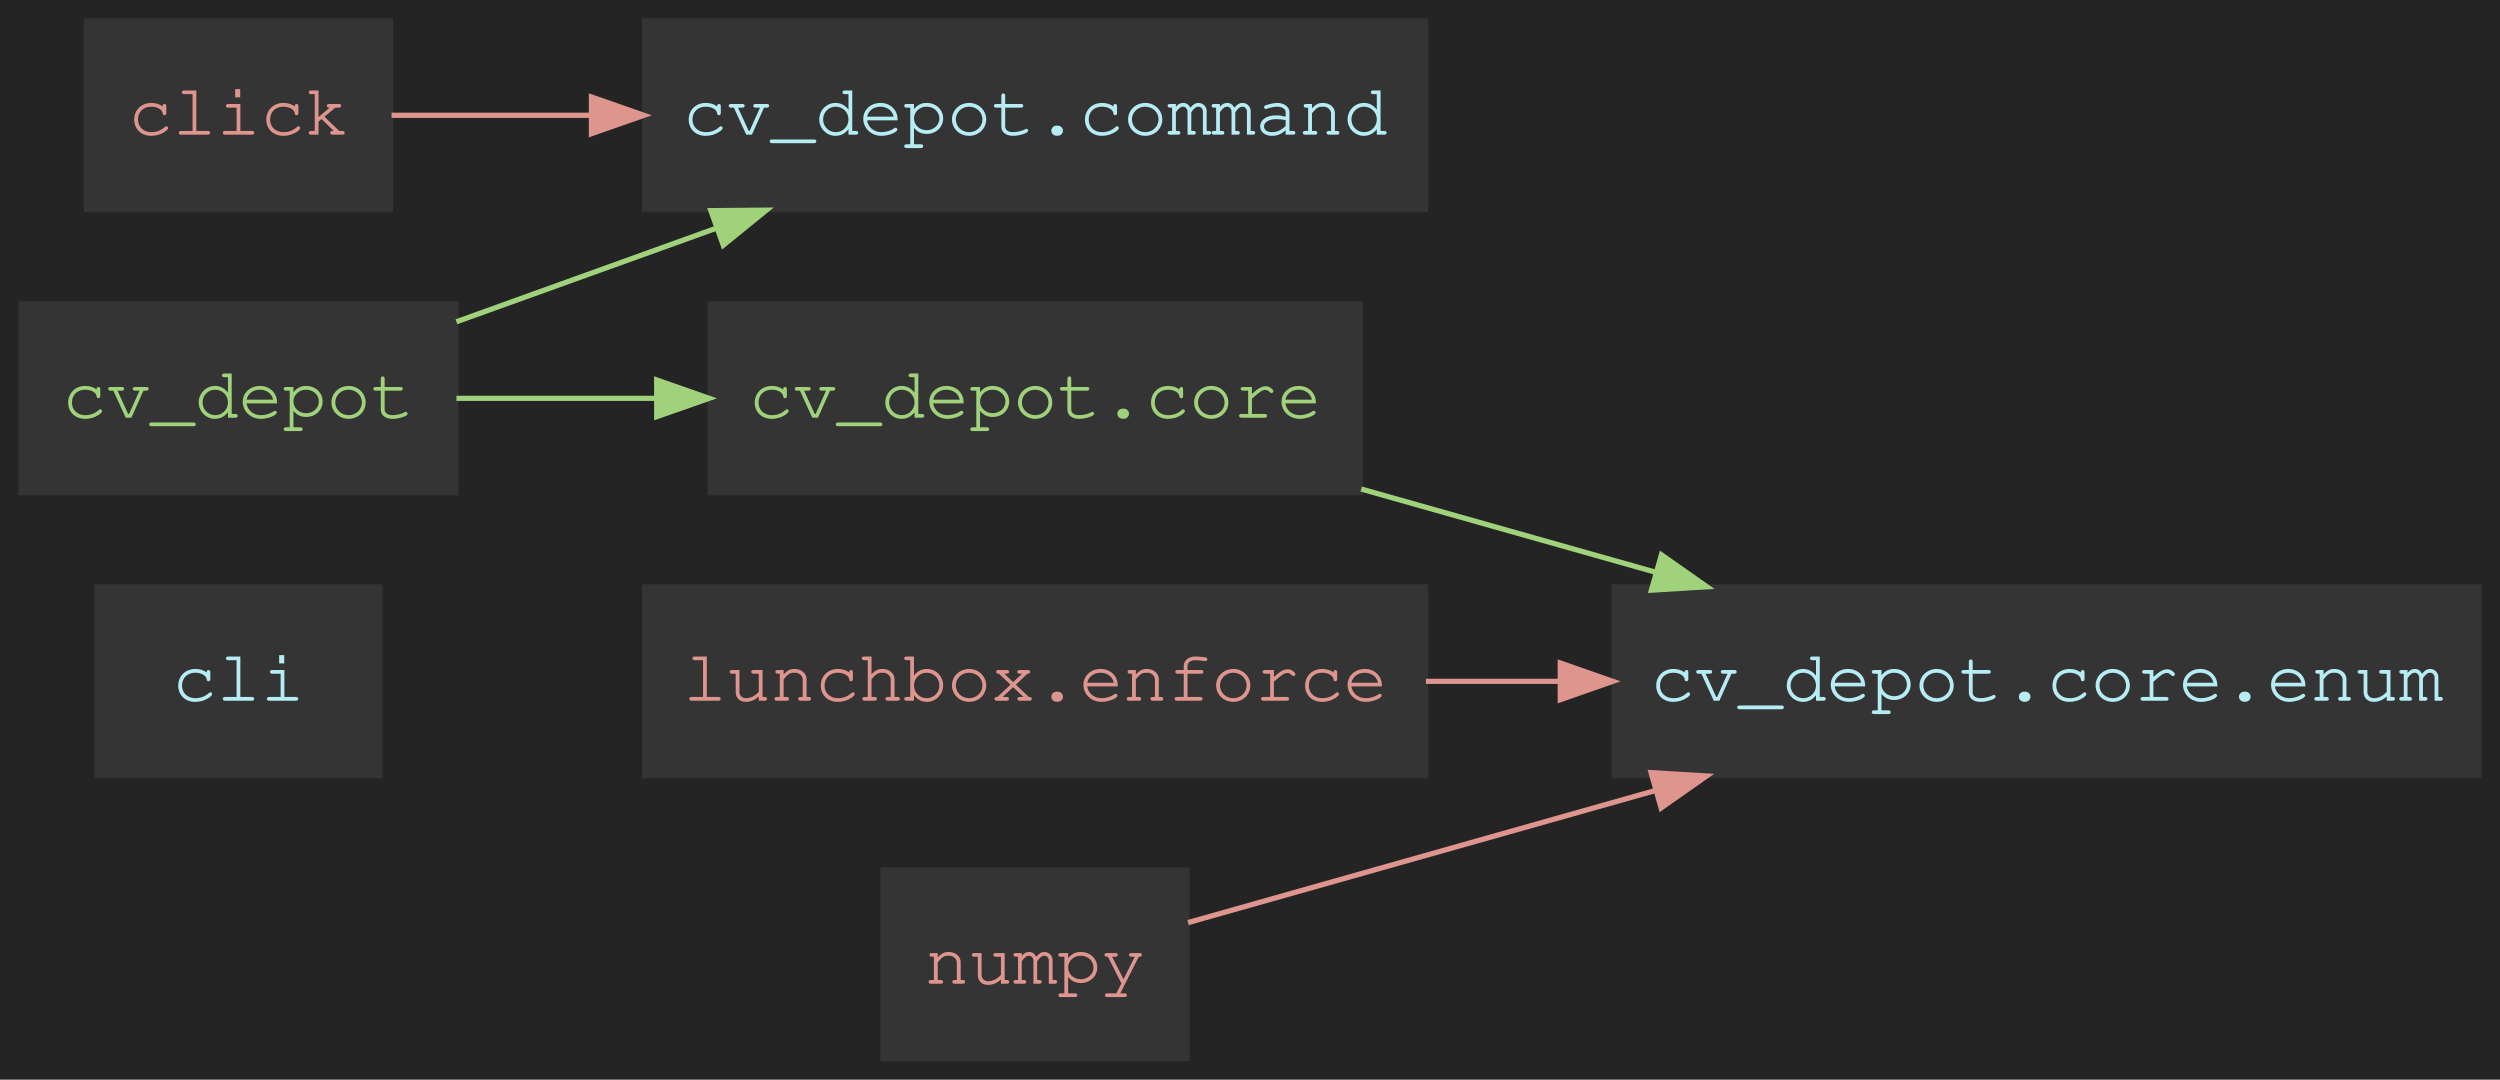
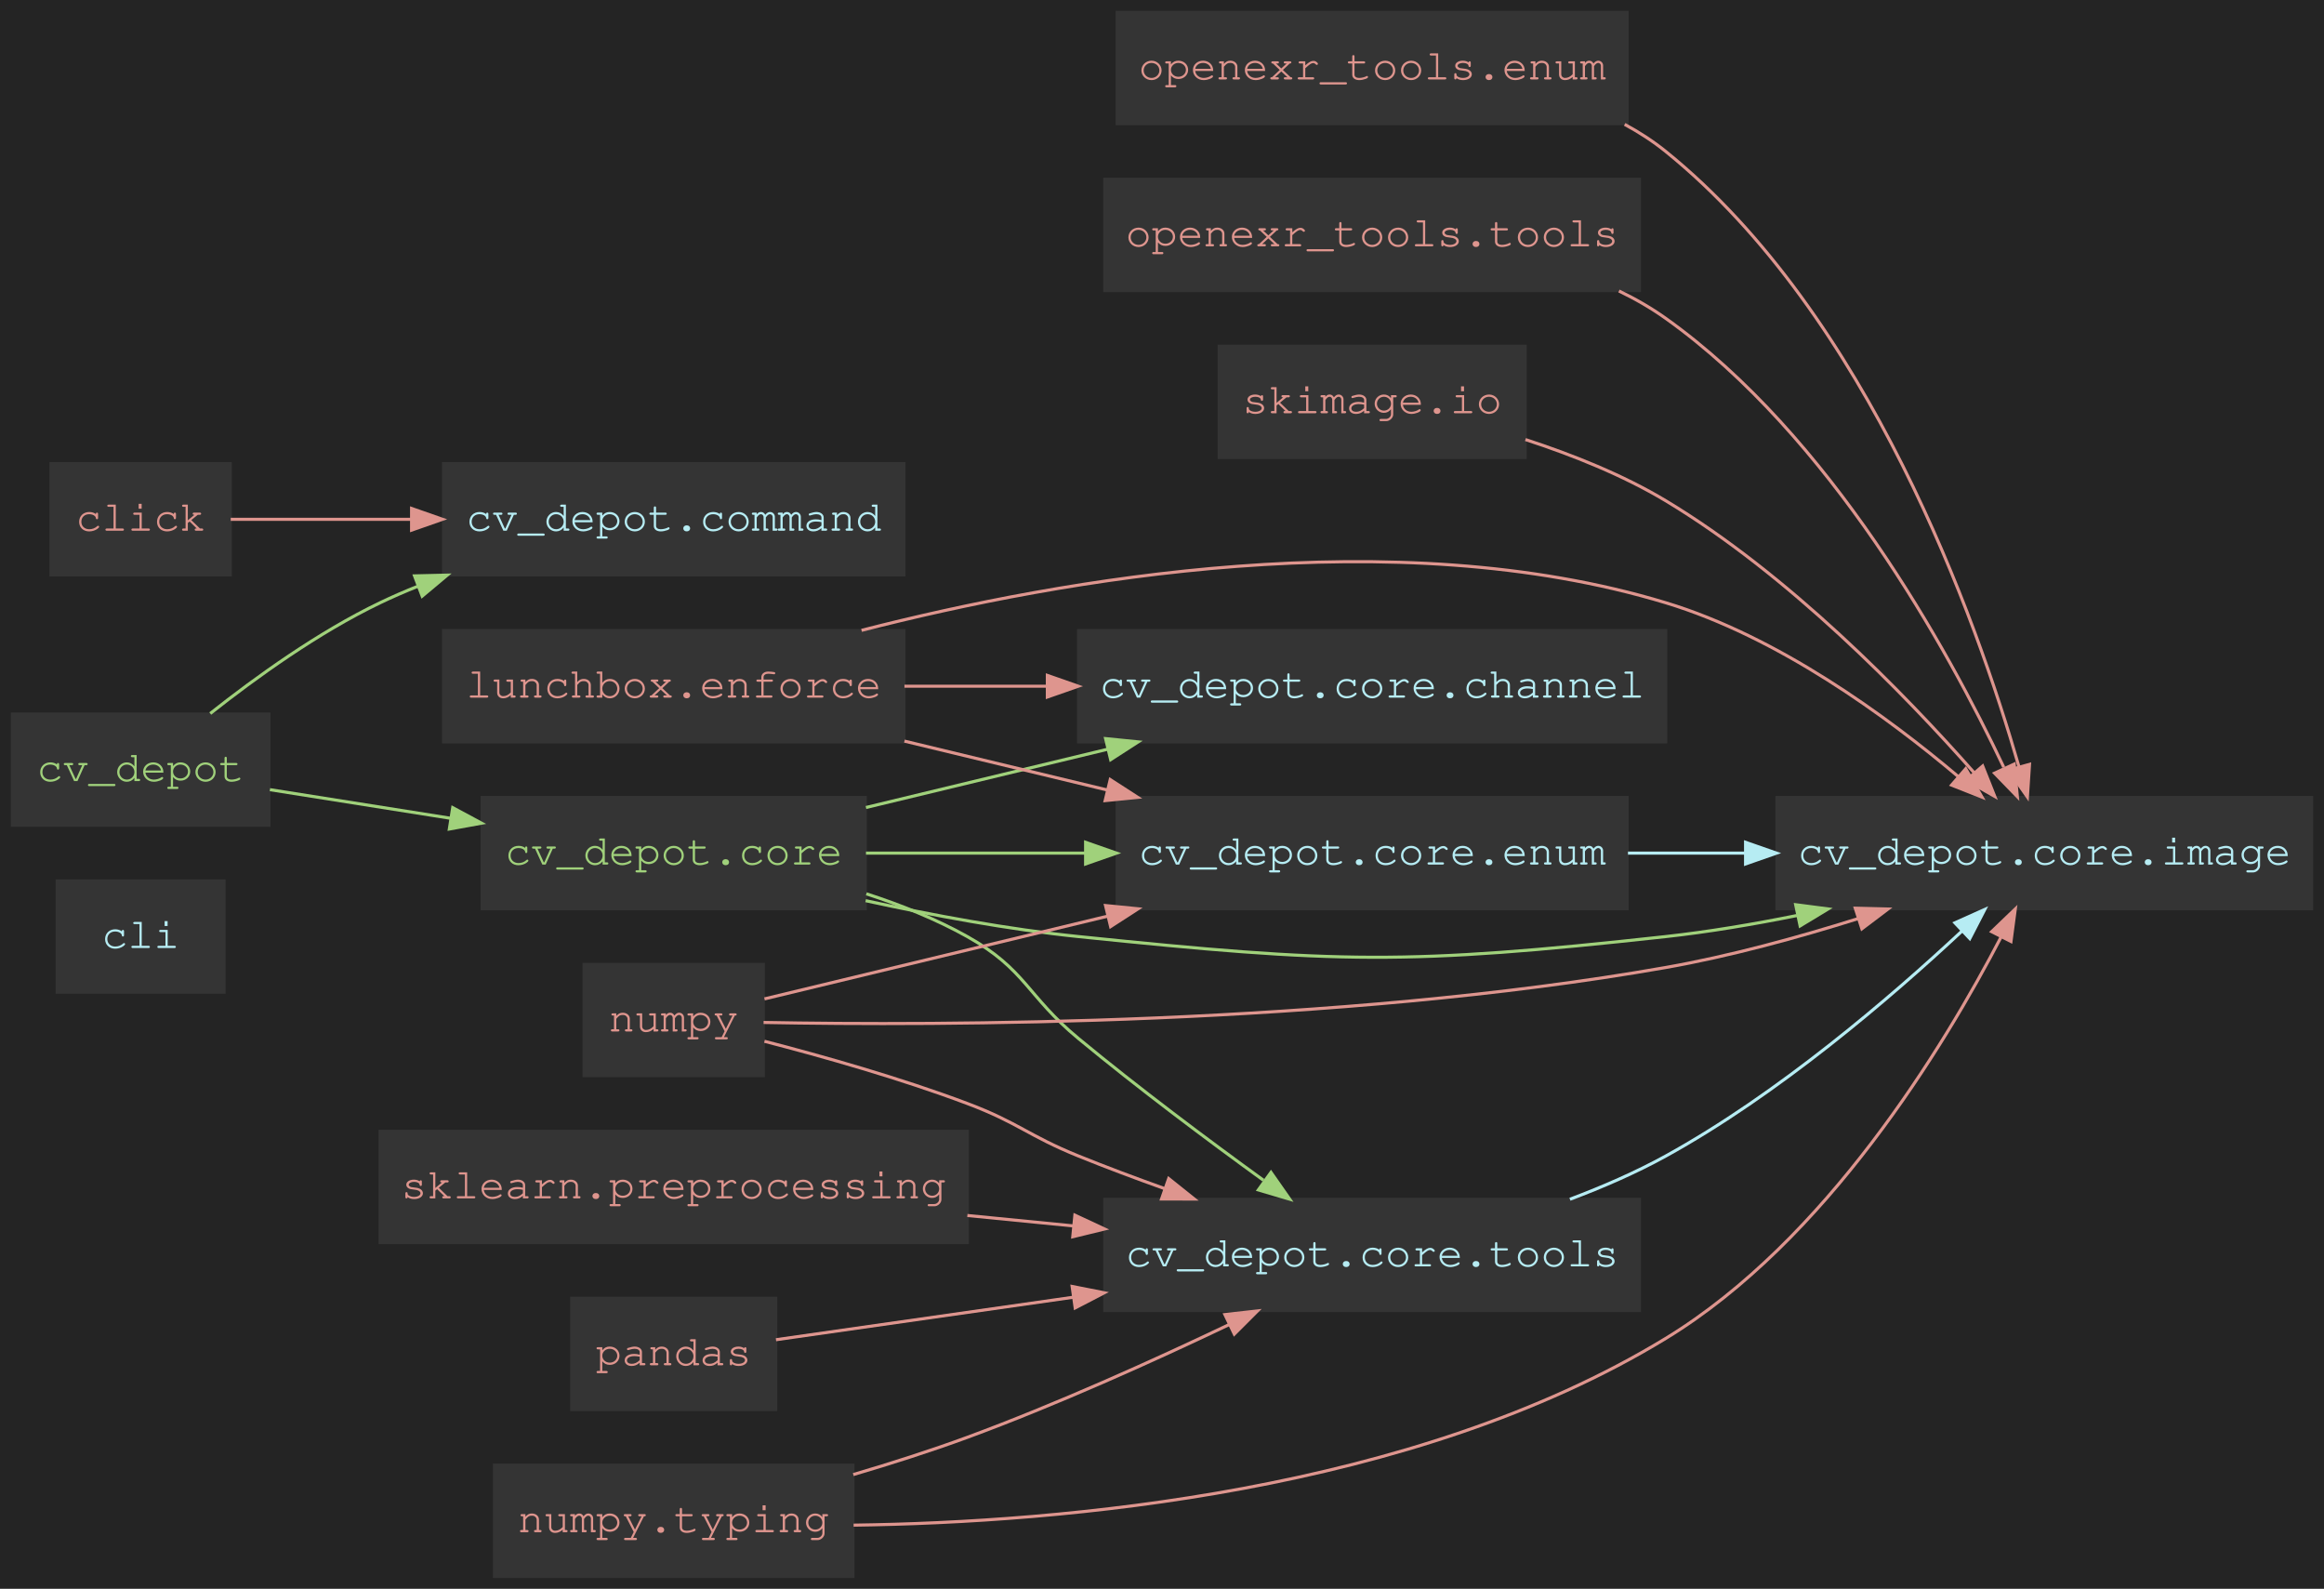
- <svg xmlns="http://www.w3.org/2000/svg" width="477pt" height="206pt" viewBox="0.00 0.00 477.00 206.00">
-   <g id="graph0" class="graph" transform="scale(1 1) rotate(0) translate(4 202)">
-     <polygon fill="#242424" stroke="transparent" points="-4,4 -4,-202 473,-202 473,4 -4,4" />
+ <svg xmlns="http://www.w3.org/2000/svg" width="752pt" height="514pt" viewBox="0.00 0.00 752.00 514.00">
+   <g id="graph0" class="graph" transform="scale(1 1) rotate(0) translate(4 510)">
+     <polygon fill="#242424" stroke="transparent" points="-4,4 -4,-510 748,-510 748,4 -4,4" />
    <g id="node1" class="node">
-       <polygon fill="#343434" stroke="#343434" points="68.5,-90 14.5,-90 14.5,-54 68.5,-54 68.5,-90" />
-       <text text-anchor="middle" x="41.5" y="-68.3" font-family="Courier,monospace" font-size="14.00" fill="#b6ecf3">cli</text>
+       <polygon fill="#343434" stroke="#343434" points="68.5,-225 14.5,-225 14.5,-189 68.5,-189 68.5,-225" />
+       <text text-anchor="middle" x="41.5" y="-203.3" font-family="Courier,monospace" font-size="14.00" fill="#b6ecf3">cli</text>
    </g>
    <g id="node2" class="node">
-       <polygon fill="#343434" stroke="#343434" points="268,-198 119,-198 119,-162 268,-162 268,-198" />
-       <text text-anchor="middle" x="193.5" y="-176.3" font-family="Courier,monospace" font-size="14.00" fill="#b6ecf3">cv_depot.command</text>
+       <polygon fill="#343434" stroke="#343434" points="288.5,-360 139.5,-360 139.5,-324 288.5,-324 288.5,-360" />
+       <text text-anchor="middle" x="214" y="-338.3" font-family="Courier,monospace" font-size="14.00" fill="#b6ecf3">cv_depot.command</text>
    </g>
    <g id="node3" class="node">
-       <polygon fill="#343434" stroke="#343434" points="469,-90 304,-90 304,-54 469,-54 469,-90" />
-       <text text-anchor="middle" x="386.5" y="-68.3" font-family="Courier,monospace" font-size="14.00" fill="#b6ecf3">cv_depot.core.enum</text>
+       <polygon fill="#343434" stroke="#343434" points="535,-306 345,-306 345,-270 535,-270 535,-306" />
+       <text text-anchor="middle" x="440" y="-284.3" font-family="Courier,monospace" font-size="14.00" fill="#b6ecf3">cv_depot.core.channel</text>
    </g>
    <g id="node4" class="node">
-       <polygon fill="#343434" stroke="#343434" points="83,-144 0,-144 0,-108 83,-108 83,-144" />
-       <text text-anchor="middle" x="41.5" y="-122.3" font-family="Courier,monospace" font-size="14.00" fill="#a0d17b">cv_depot</text>
+       <polygon fill="#343434" stroke="#343434" points="522.5,-252 357.5,-252 357.5,-216 522.5,-216 522.5,-252" />
+       <text text-anchor="middle" x="440" y="-230.3" font-family="Courier,monospace" font-size="14.00" fill="#b6ecf3">cv_depot.core.enum</text>
+     </g>
+     <g id="node5" class="node">
+       <polygon fill="#343434" stroke="#343434" points="744,-252 571,-252 571,-216 744,-216 744,-252" />
+       <text text-anchor="middle" x="657.5" y="-230.3" font-family="Courier,monospace" font-size="14.00" fill="#b6ecf3">cv_depot.core.image</text>
    </g>
    <g id="edge1" class="edge">
-       <path fill="none" stroke="#a0d17b" d="M83.09,-140.61C98.32,-146.1 115.97,-152.45 132.59,-158.43" />
-       <polygon fill="#a0d17b" stroke="#a0d17b" points="131.63,-161.81 142.23,-161.9 134,-155.22 131.63,-161.81" />
+       <path fill="none" stroke="#b6ecf3" d="M522.78,-234C535.18,-234 548.07,-234 560.74,-234" />
+       <polygon fill="#b6ecf3" stroke="#b6ecf3" points="560.83,-237.5 570.83,-234 560.83,-230.5 560.83,-237.5" />
    </g>
    <g id="node6" class="node">
-       <polygon fill="#343434" stroke="#343434" points="255.5,-144 131.5,-144 131.5,-108 255.5,-108 255.5,-144" />
-       <text text-anchor="middle" x="193.5" y="-122.3" font-family="Courier,monospace" font-size="14.00" fill="#a0d17b">cv_depot.core</text>
+       <polygon fill="#343434" stroke="#343434" points="526.5,-122 353.5,-122 353.5,-86 526.5,-86 526.5,-122" />
+       <text text-anchor="middle" x="440" y="-100.3" font-family="Courier,monospace" font-size="14.00" fill="#b6ecf3">cv_depot.core.tools</text>
    </g>
    <g id="edge2" class="edge">
-       <path fill="none" stroke="#a0d17b" d="M83.09,-126C94.8,-126 107.93,-126 120.93,-126" />
-       <polygon fill="#a0d17b" stroke="#a0d17b" points="121.3,-129.5 131.3,-126 121.3,-122.5 121.3,-129.5" />
+       <path fill="none" stroke="#b6ecf3" d="M504,-122.02C514.63,-126.02 525.34,-130.68 535,-136 571.26,-155.97 607.5,-186.99 630.84,-208.77" />
+       <polygon fill="#b6ecf3" stroke="#b6ecf3" points="628.57,-211.45 638.24,-215.78 633.38,-206.36 628.57,-211.45" />
    </g>
-     <g id="node5" class="node">
-       <polygon fill="#343434" stroke="#343434" points="70.5,-198 12.5,-198 12.5,-162 70.5,-162 70.5,-198" />
-       <text text-anchor="middle" x="41.5" y="-176.3" font-family="Courier,monospace" font-size="14.00" fill="#de958e">click</text>
+     <g id="node7" class="node">
+       <polygon fill="#343434" stroke="#343434" points="70.5,-360 12.5,-360 12.5,-324 70.5,-324 70.5,-360" />
+       <text text-anchor="middle" x="41.5" y="-338.3" font-family="Courier,monospace" font-size="14.00" fill="#de958e">click</text>
    </g>
    <g id="edge3" class="edge">
-       <path fill="none" stroke="#de958e" d="M70.71,-180C81.78,-180 95.1,-180 108.82,-180" />
-       <polygon fill="#de958e" stroke="#de958e" points="108.85,-183.5 118.85,-180 108.85,-176.5 108.85,-183.5" />
+       <path fill="none" stroke="#de958e" d="M70.65,-342C86.82,-342 108.06,-342 129.18,-342" />
+       <polygon fill="#de958e" stroke="#de958e" points="129.18,-345.5 139.18,-342 129.18,-338.5 129.18,-345.5" />
+     </g>
+     <g id="node8" class="node">
+       <polygon fill="#343434" stroke="#343434" points="83,-279 0,-279 0,-243 83,-243 83,-279" />
+       <text text-anchor="middle" x="41.5" y="-257.3" font-family="Courier,monospace" font-size="14.00" fill="#a0d17b">cv_depot</text>
    </g>
    <g id="edge4" class="edge">
-       <path fill="none" stroke="#a0d17b" d="M255.72,-108.69C273.57,-103.64 293.27,-98.08 311.8,-92.84" />
-       <polygon fill="#a0d17b" stroke="#a0d17b" points="313,-96.14 321.67,-90.05 311.09,-89.4 313,-96.14" />
+       <path fill="none" stroke="#a0d17b" d="M64.03,-279.17C78.72,-290.8 99.06,-305.44 119,-315 122.98,-316.91 127.13,-318.71 131.36,-320.4" />
+       <polygon fill="#a0d17b" stroke="#a0d17b" points="130.14,-323.69 140.73,-323.94 132.61,-317.14 130.14,-323.69" />
    </g>
-     <g id="node7" class="node">
-       <polygon fill="#343434" stroke="#343434" points="268,-90 119,-90 119,-54 268,-54 268,-90" />
-       <text text-anchor="middle" x="193.5" y="-68.3" font-family="Courier,monospace" font-size="14.00" fill="#de958e">lunchbox.enforce</text>
+     <g id="node9" class="node">
+       <polygon fill="#343434" stroke="#343434" points="276,-252 152,-252 152,-216 276,-216 276,-252" />
+       <text text-anchor="middle" x="214" y="-230.3" font-family="Courier,monospace" font-size="14.00" fill="#a0d17b">cv_depot.core</text>
    </g>
    <g id="edge5" class="edge">
-       <path fill="none" stroke="#de958e" d="M268.07,-72C276.46,-72 285.08,-72 293.66,-72" />
-       <polygon fill="#de958e" stroke="#de958e" points="293.7,-75.5 303.7,-72 293.7,-68.5 293.7,-75.5" />
-     </g>
-     <g id="node8" class="node">
-       <polygon fill="#343434" stroke="#343434" points="222.5,-36 164.5,-36 164.5,0 222.5,0 222.5,-36" />
-       <text text-anchor="middle" x="193.5" y="-14.3" font-family="Courier,monospace" font-size="14.00" fill="#de958e">numpy</text>
+       <path fill="none" stroke="#a0d17b" d="M83.34,-254.53C100.87,-251.76 121.87,-248.43 141.82,-245.27" />
+       <polygon fill="#a0d17b" stroke="#a0d17b" points="142.49,-248.71 151.82,-243.69 141.4,-241.8 142.49,-248.71" />
    </g>
    <g id="edge6" class="edge">
-       <path fill="none" stroke="#de958e" d="M222.68,-25.97C246.09,-32.59 280.48,-42.31 311.63,-51.11" />
-       <polygon fill="#de958e" stroke="#de958e" points="311.03,-54.58 321.61,-53.94 312.94,-47.85 311.03,-54.58" />
+       <path fill="none" stroke="#a0d17b" d="M276.21,-248.76C300.33,-254.57 328.44,-261.35 354.44,-267.62" />
+       <polygon fill="#a0d17b" stroke="#a0d17b" points="353.75,-271.05 364.29,-269.99 355.39,-264.24 353.75,-271.05" />
+     </g>
+     <g id="edge7" class="edge">
+       <path fill="none" stroke="#a0d17b" d="M276.21,-234C298.08,-234 323.24,-234 347.13,-234" />
+       <polygon fill="#a0d17b" stroke="#a0d17b" points="347.28,-237.5 357.28,-234 347.28,-230.5 347.28,-237.5" />
+     </g>
+     <g id="edge8" class="edge">
+       <path fill="none" stroke="#a0d17b" d="M276.1,-218.62C297.71,-213.9 322.3,-209.33 345,-207 429,-198.37 451.06,-197.79 535,-207 548.83,-208.52 563.38,-210.98 577.43,-213.81" />
+       <polygon fill="#a0d17b" stroke="#a0d17b" points="577.04,-217.31 587.55,-215.94 578.48,-210.46 577.04,-217.31" />
+     </g>
+     <g id="edge9" class="edge">
+       <path fill="none" stroke="#a0d17b" d="M276.33,-220.84C287.57,-217.2 298.93,-212.64 309,-207 327.93,-196.39 328.27,-187.83 345,-174 364.27,-158.06 386.7,-141.3 404.82,-128.17" />
+       <polygon fill="#a0d17b" stroke="#a0d17b" points="407.26,-130.72 413.33,-122.04 403.17,-125.04 407.26,-130.72" />
+     </g>
+     <g id="node10" class="node">
+       <polygon fill="#343434" stroke="#343434" points="288.5,-306 139.5,-306 139.5,-270 288.5,-270 288.5,-306" />
+       <text text-anchor="middle" x="214" y="-284.3" font-family="Courier,monospace" font-size="14.00" fill="#de958e">lunchbox.enforce</text>
+     </g>
+     <g id="edge10" class="edge">
+       <path fill="none" stroke="#de958e" d="M288.66,-288C303.41,-288 319.16,-288 334.72,-288" />
+       <polygon fill="#de958e" stroke="#de958e" points="334.9,-291.5 344.9,-288 334.9,-284.5 334.9,-291.5" />
+     </g>
+     <g id="edge11" class="edge">
+       <path fill="none" stroke="#de958e" d="M288.66,-270.24C309.67,-265.18 332.72,-259.62 354.33,-254.41" />
+       <polygon fill="#de958e" stroke="#de958e" points="355.25,-257.79 364.15,-252.04 353.61,-250.99 355.25,-257.79" />
+     </g>
+     <g id="edge12" class="edge">
+       <path fill="none" stroke="#de958e" d="M274.78,-306.07C340.12,-322.85 447.22,-341.58 535,-315 571.25,-304.03 606.56,-278.28 629.69,-258.73" />
+       <polygon fill="#de958e" stroke="#de958e" points="632.07,-261.3 637.35,-252.11 627.49,-256.01 632.07,-261.3" />
+     </g>
+     <g id="node11" class="node">
+       <polygon fill="#343434" stroke="#343434" points="243,-198 185,-198 185,-162 243,-162 243,-198" />
+       <text text-anchor="middle" x="214" y="-176.3" font-family="Courier,monospace" font-size="14.00" fill="#de958e">numpy</text>
+     </g>
+     <g id="edge13" class="edge">
+       <path fill="none" stroke="#de958e" d="M243.37,-186.84C271.26,-193.56 315.23,-204.16 354.42,-213.61" />
+       <polygon fill="#de958e" stroke="#de958e" points="353.73,-217.04 364.27,-215.99 355.37,-210.24 353.73,-217.04" />
+     </g>
+     <g id="edge14" class="edge">
+       <path fill="none" stroke="#de958e" d="M243.08,-179.22C299.08,-178.17 428.43,-178.23 535,-197 555.62,-200.63 577.66,-206.66 597.23,-212.81" />
+       <polygon fill="#de958e" stroke="#de958e" points="596.33,-216.19 606.92,-215.92 598.47,-209.53 596.33,-216.19" />
+     </g>
+     <g id="edge15" class="edge">
+       <path fill="none" stroke="#de958e" d="M243.36,-173.13C262.21,-168.26 287.39,-161.14 309,-153 325.56,-146.76 328.6,-142.64 345,-136 353.89,-132.4 363.37,-128.85 372.74,-125.5" />
+       <polygon fill="#de958e" stroke="#de958e" points="374.17,-128.71 382.45,-122.09 371.86,-122.11 374.17,-128.71" />
+     </g>
+     <g id="node12" class="node">
+       <polygon fill="#343434" stroke="#343434" points="272,-36 156,-36 156,0 272,0 272,-36" />
+       <text text-anchor="middle" x="214" y="-14.3" font-family="Courier,monospace" font-size="14.00" fill="#de958e">numpy.typing</text>
+     </g>
+     <g id="edge16" class="edge">
+       <path fill="none" stroke="#de958e" d="M272.21,-16.59C339.79,-17.49 453.35,-27.25 535,-77 586.87,-108.61 624.91,-171.11 643.58,-206.99" />
+       <polygon fill="#de958e" stroke="#de958e" points="640.46,-208.59 648.11,-215.93 646.71,-205.42 640.46,-208.59" />
+     </g>
+     <g id="edge17" class="edge">
+       <path fill="none" stroke="#de958e" d="M272.1,-32.95C284.38,-36.57 297.21,-40.66 309,-45 337.77,-55.6 369.09,-69.73 393.78,-81.5" />
+       <polygon fill="#de958e" stroke="#de958e" points="392.36,-84.71 402.89,-85.89 395.4,-78.4 392.36,-84.71" />
+     </g>
+     <g id="node13" class="node">
+       <polygon fill="#343434" stroke="#343434" points="522.5,-506 357.5,-506 357.5,-470 522.5,-470 522.5,-506" />
+       <text text-anchor="middle" x="440" y="-484.3" font-family="Courier,monospace" font-size="14.00" fill="#de958e">openexr_tools.enum</text>
+     </g>
+     <g id="edge18" class="edge">
+       <path fill="none" stroke="#de958e" d="M521.71,-469.76C526.42,-467.21 530.91,-464.31 535,-461 600.6,-408.01 635.5,-309.84 649.32,-261.86" />
+       <polygon fill="#de958e" stroke="#de958e" points="652.71,-262.72 652.02,-252.15 645.97,-260.84 652.71,-262.72" />
+     </g>
+     <g id="node14" class="node">
+       <polygon fill="#343434" stroke="#343434" points="247,-90 181,-90 181,-54 247,-54 247,-90" />
+       <text text-anchor="middle" x="214" y="-68.3" font-family="Courier,monospace" font-size="14.00" fill="#de958e">pandas</text>
+     </g>
+     <g id="edge19" class="edge">
+       <path fill="none" stroke="#de958e" d="M247.09,-76.58C272.31,-80.19 308.8,-85.4 343.2,-90.31" />
+       <polygon fill="#de958e" stroke="#de958e" points="342.92,-93.81 353.31,-91.76 343.91,-86.88 342.92,-93.81" />
+     </g>
+     <g id="node15" class="node">
+       <polygon fill="#343434" stroke="#343434" points="309,-144 119,-144 119,-108 309,-108 309,-144" />
+       <text text-anchor="middle" x="214" y="-122.3" font-family="Courier,monospace" font-size="14.00" fill="#de958e">sklearn.preprocessing</text>
+     </g>
+     <g id="edge20" class="edge">
+       <path fill="none" stroke="#de958e" d="M309.02,-116.77C320.41,-115.65 332.06,-114.5 343.47,-113.38" />
+       <polygon fill="#de958e" stroke="#de958e" points="343.81,-116.87 353.42,-112.4 343.13,-109.9 343.81,-116.87" />
+     </g>
+     <g id="node16" class="node">
+       <polygon fill="#343434" stroke="#343434" points="526.5,-452 353.5,-452 353.5,-416 526.5,-416 526.5,-452" />
+       <text text-anchor="middle" x="440" y="-430.3" font-family="Courier,monospace" font-size="14.00" fill="#de958e">openexr_tools.tools</text>
+     </g>
+     <g id="edge21" class="edge">
+       <path fill="none" stroke="#de958e" d="M519.86,-415.86C525.19,-413.29 530.3,-410.35 535,-407 588.23,-369.07 626.2,-300.19 644.38,-261.78" />
+       <polygon fill="#de958e" stroke="#de958e" points="647.76,-262.8 648.78,-252.26 641.41,-259.87 647.76,-262.8" />
+     </g>
+     <g id="node17" class="node">
+       <polygon fill="#343434" stroke="#343434" points="489.5,-398 390.5,-398 390.5,-362 489.5,-362 489.5,-398" />
+       <text text-anchor="middle" x="440" y="-376.3" font-family="Courier,monospace" font-size="14.00" fill="#de958e">skimage.io</text>
+     </g>
+     <g id="edge22" class="edge">
+       <path fill="none" stroke="#de958e" d="M489.6,-367.8C504.74,-362.87 521.11,-356.34 535,-348 574.6,-324.21 612.08,-285.74 634.67,-260.15" />
+       <polygon fill="#de958e" stroke="#de958e" points="637.55,-262.18 641.47,-252.34 632.27,-257.59 637.55,-262.18" />
    </g>
  </g>
</svg>
